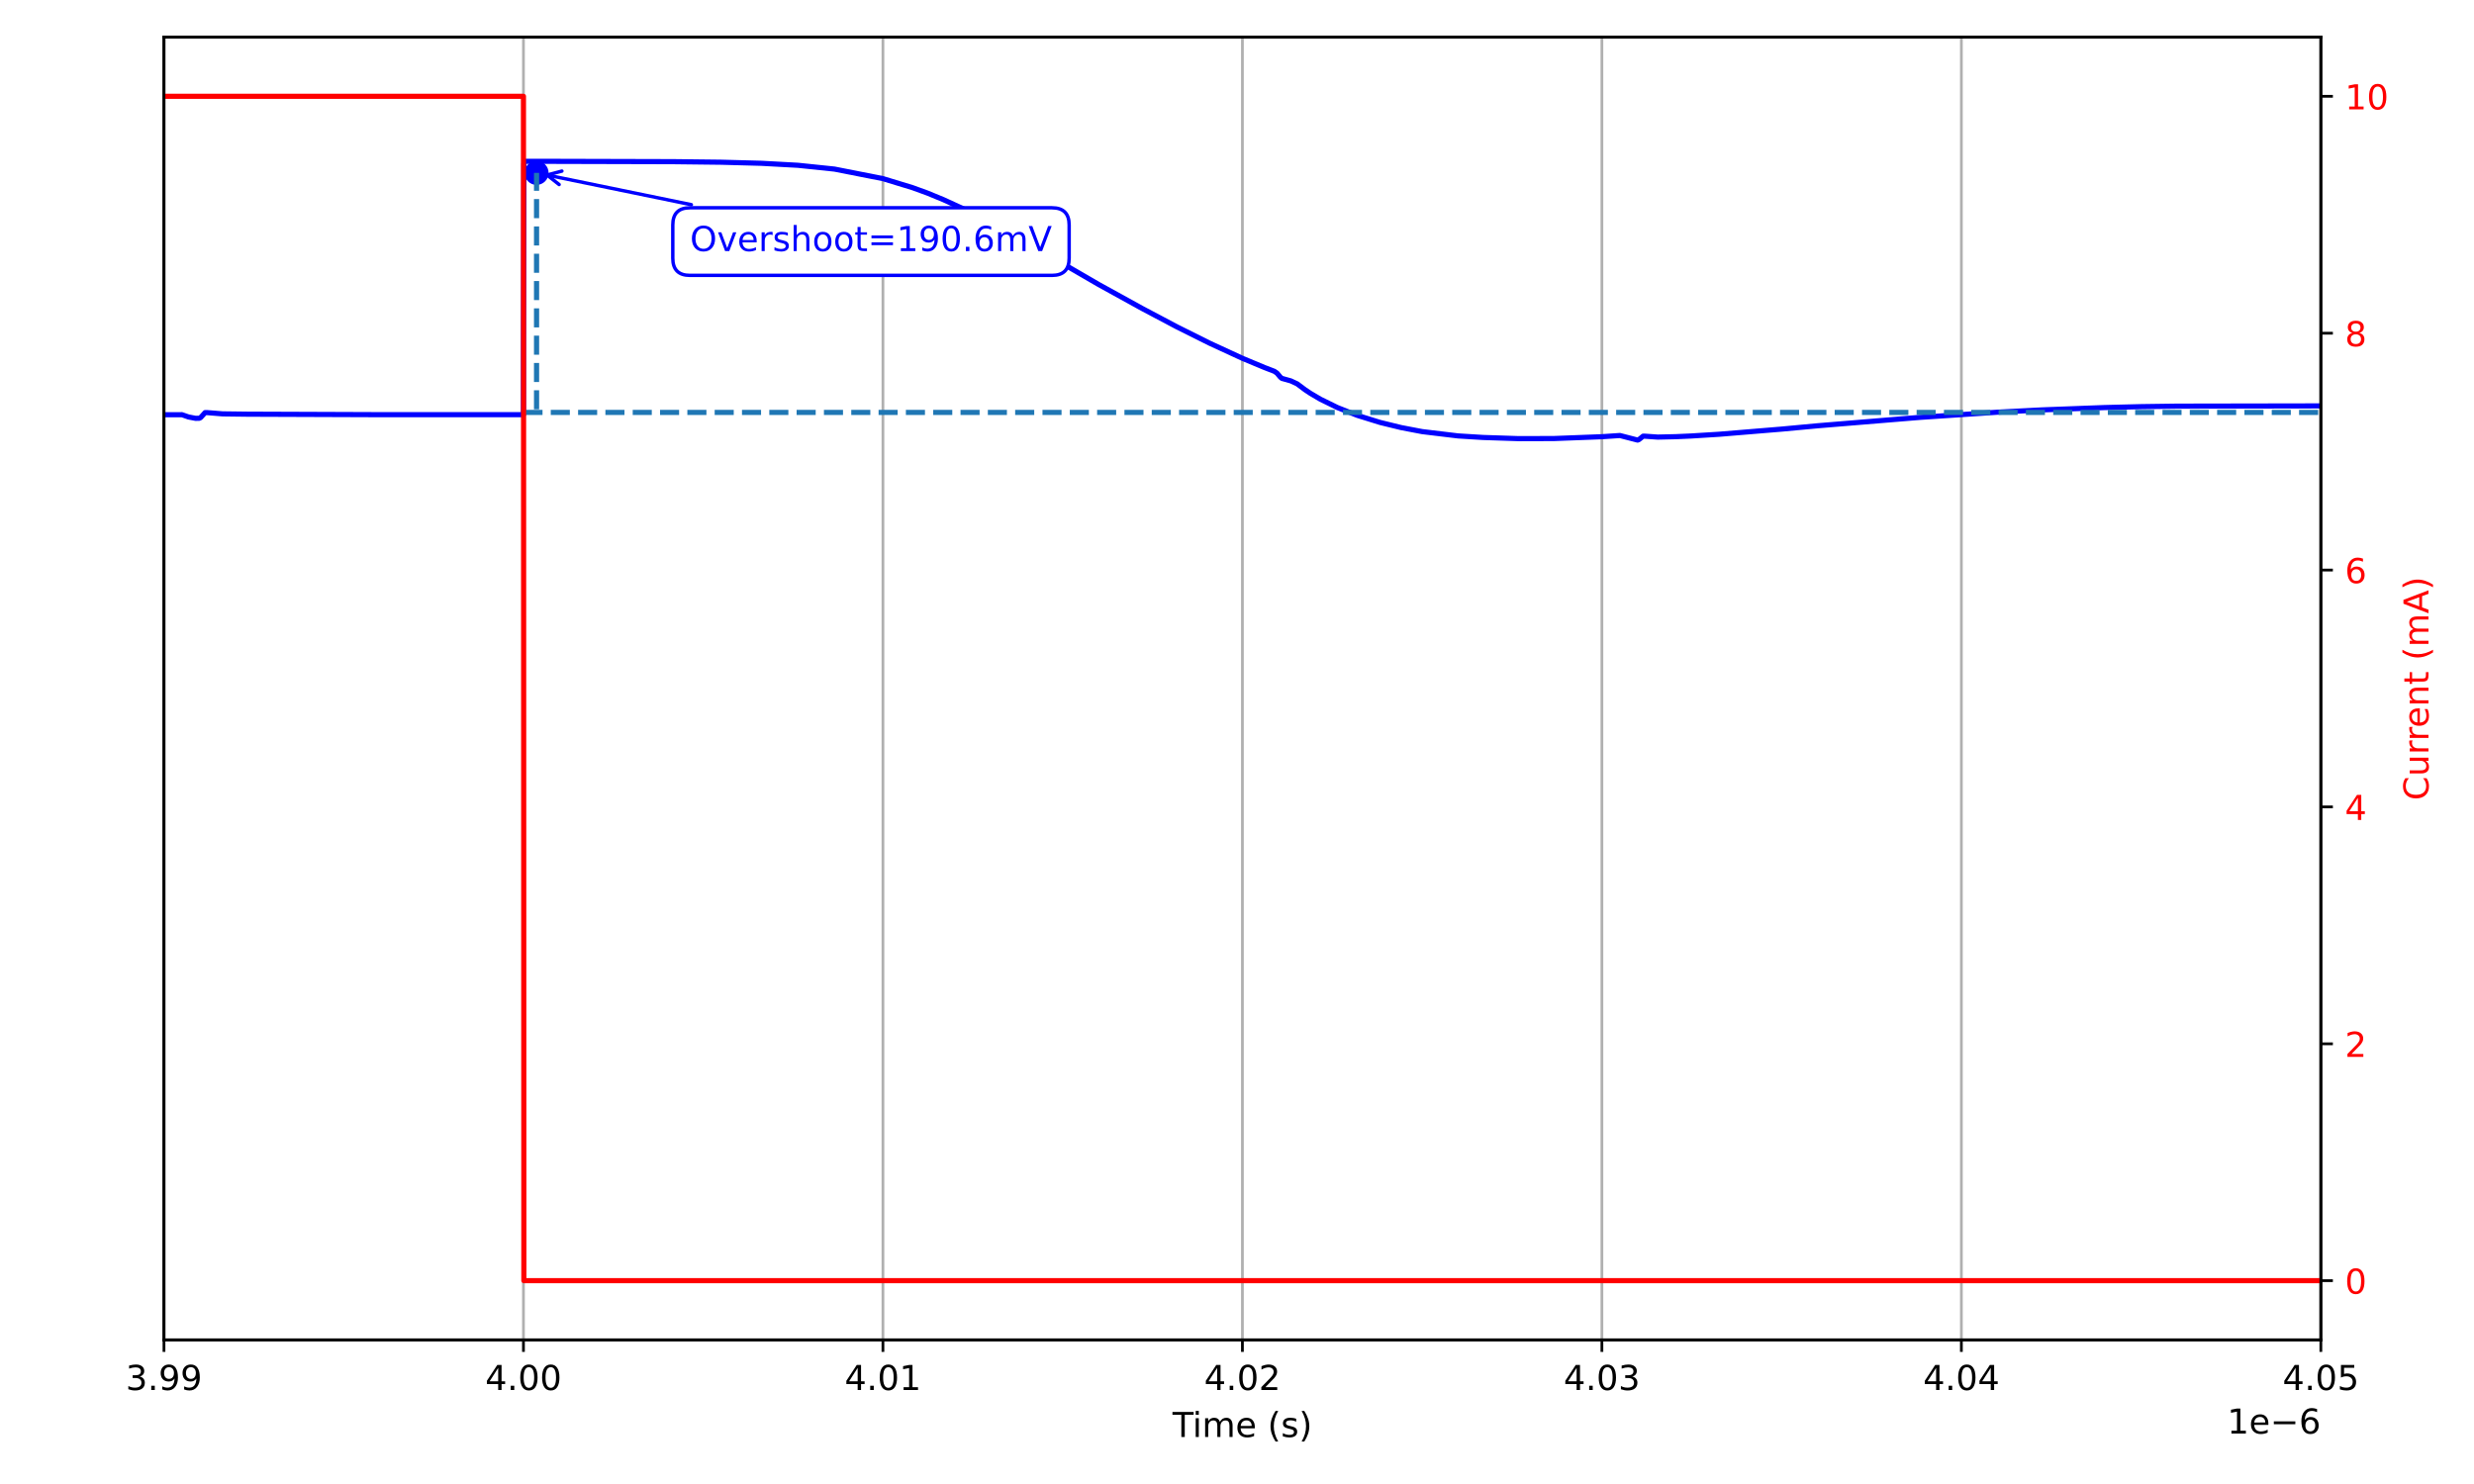
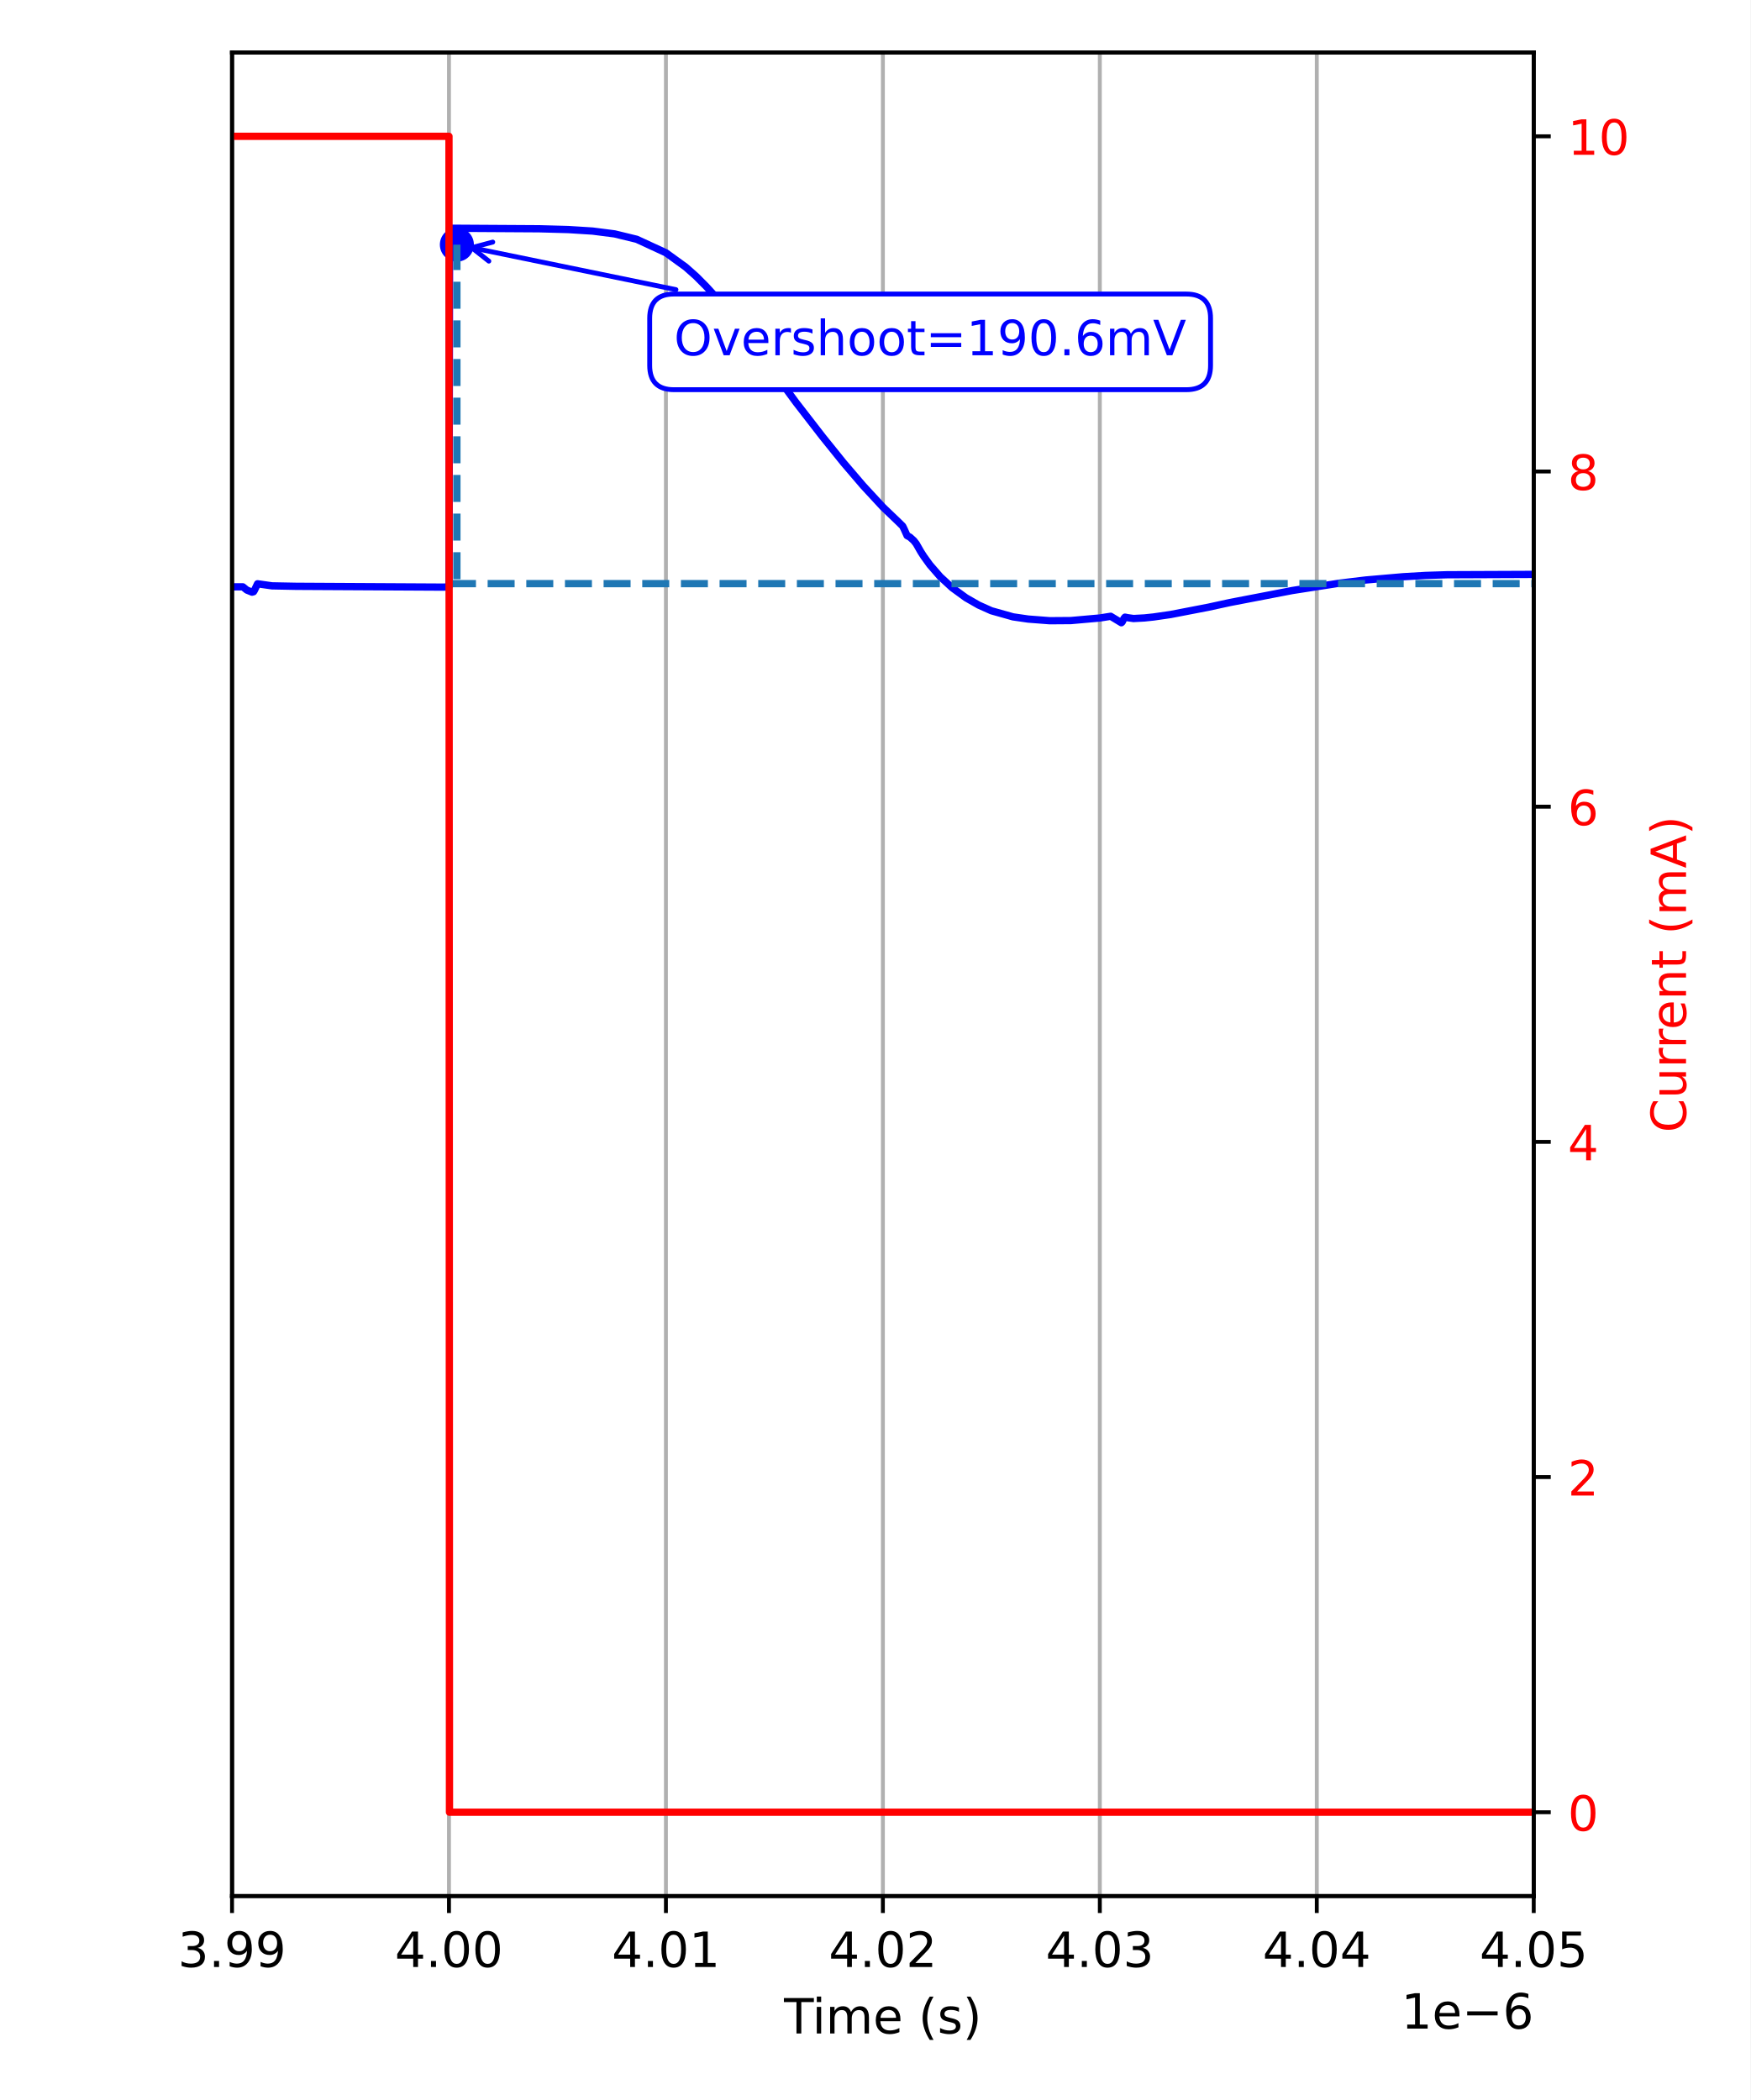
- <svg xmlns="http://www.w3.org/2000/svg" xmlns:xlink="http://www.w3.org/1999/xlink" width="720pt" height="432pt" viewBox="0 0 720 432" version="1.1">
+ <svg xmlns="http://www.w3.org/2000/svg" xmlns:xlink="http://www.w3.org/1999/xlink" width="360pt" height="432pt" viewBox="0 0 360 432" version="1.1">
  <defs>
    <style type="text/css">*{stroke-linejoin: round; stroke-linecap: butt}</style>
  </defs>
  <g id="figure_1">
    <g id="patch_1">
-       <path d="M 0 432  L 720 432  L 720 0  L 0 0  z " style="fill: #ffffff" />
+       <path d="M 0 432  L 360 432  L 360 0  L 0 0  z " style="fill: #ffffff" />
    </g>
    <g id="axes_1">
      <g id="patch_2">
-         <path d="M 47.72 390.04  L 675.43 390.04  L 675.43 10.8  L 47.72 10.8  z " style="fill: #ffffff" />
+         <path d="M 47.72 390.04  L 315.43 390.04  L 315.43 10.8  L 47.72 10.8  z " style="fill: #ffffff" />
      </g>
      <g id="PathCollection_1">
        <defs>
-           <path id="m865013d273" d="M 0 3  C 0.796 3 1.559 2.684 2.121 2.121  C 2.684 1.559 3 0.796 3 0  C 3 -0.796 2.684 -1.559 2.121 -2.121  C 1.559 -2.684 0.796 -3 0 -3  C -0.796 -3 -1.559 -2.684 -2.121 -2.121  C -2.684 -1.559 -3 -0.796 -3 0  C -3 0.796 -2.684 1.559 -2.121 2.121  C -1.559 2.684 -0.796 3 0 3  z " style="stroke: #0000ff" />
+           <path id="mea9a16efc4" d="M 0 3  C 0.796 3 1.559 2.684 2.121 2.121  C 2.684 1.559 3 0.796 3 0  C 3 -0.796 2.684 -1.559 2.121 -2.121  C 1.559 -2.684 0.796 -3 0 -3  C -0.796 -3 -1.559 -2.684 -2.121 -2.121  C -2.684 -1.559 -3 -0.796 -3 0  C -3 0.796 -2.684 1.559 -2.121 2.121  C -1.559 2.684 -0.796 3 0 3  z " style="stroke: #0000ff" />
        </defs>
-         <g clip-path="url(#p68a1ed2d29)" />
+         <g clip-path="url(#pb5c9e7231f)" />
      </g>
      <g id="PathCollection_2">
-         <g clip-path="url(#p68a1ed2d29)">
-           <use xlink:href="#m865013d273" x="156.151" y="50.327" style="fill: #0000ff; stroke: #0000ff" />
+         <g clip-path="url(#pb5c9e7231f)">
+           <use xlink:href="#mea9a16efc4" x="93.964" y="50.327" style="fill: #0000ff; stroke: #0000ff" />
        </g>
      </g>
      <g id="matplotlib.axis_1">
        <g id="xtick_1">
          <g id="line2d_1">
-             <path d="M 47.72 390.04  L 47.72 10.8  " clip-path="url(#p68a1ed2d29)" style="fill: none; stroke: #b0b0b0; stroke-width: 0.8; stroke-linecap: square" />
+             <path d="M 47.72 390.04  L 47.72 10.8  " clip-path="url(#pb5c9e7231f)" style="fill: none; stroke: #b0b0b0; stroke-width: 0.8; stroke-linecap: square" />
          </g>
          <g id="line2d_2">
            <defs>
-               <path id="md6b913bb30" d="M 0 0  L 0 3.5  " style="stroke: #000000; stroke-width: 0.8" />
+               <path id="m08930d9759" d="M 0 0  L 0 3.5  " style="stroke: #000000; stroke-width: 0.8" />
            </defs>
            <g>
-               <use xlink:href="#md6b913bb30" x="47.72" y="390.04" style="stroke: #000000; stroke-width: 0.8" />
+               <use xlink:href="#m08930d9759" x="47.72" y="390.04" style="stroke: #000000; stroke-width: 0.8" />
            </g>
          </g>
          <g id="text_1">
            <g transform="translate(36.58719 404.6384) scale(0.1 -0.1)">
              <defs>
                <path id="DejaVuSans-33" d="M 2597 2516  Q 3050 2419 3304 2112  Q 3559 1806 3559 1356  Q 3559 666 3084 287  Q 2609 -91 1734 -91  Q 1441 -91 1130 -33  Q 819 25 488 141  L 488 750  Q 750 597 1062 519  Q 1375 441 1716 441  Q 2309 441 2620 675  Q 2931 909 2931 1356  Q 2931 1769 2642 2001  Q 2353 2234 1838 2234  L 1294 2234  L 1294 2753  L 1863 2753  Q 2328 2753 2575 2939  Q 2822 3125 2822 3475  Q 2822 3834 2567 4026  Q 2313 4219 1838 4219  Q 1578 4219 1281 4162  Q 984 4106 628 3988  L 628 4550  Q 988 4650 1302 4700  Q 1616 4750 1894 4750  Q 2613 4750 3031 4423  Q 3450 4097 3450 3541  Q 3450 3153 3228 2886  Q 3006 2619 2597 2516  z " transform="scale(0.015625)" />
                <path id="DejaVuSans-2e" d="M 684 794  L 1344 794  L 1344 0  L 684 0  L 684 794  z " transform="scale(0.015625)" />
                <path id="DejaVuSans-39" d="M 703 97  L 703 672  Q 941 559 1184 500  Q 1428 441 1663 441  Q 2288 441 2617 861  Q 2947 1281 2994 2138  Q 2813 1869 2534 1725  Q 2256 1581 1919 1581  Q 1219 1581 811 2004  Q 403 2428 403 3163  Q 403 3881 828 4315  Q 1253 4750 1959 4750  Q 2769 4750 3195 4129  Q 3622 3509 3622 2328  Q 3622 1225 3098 567  Q 2575 -91 1691 -91  Q 1453 -91 1209 -44  Q 966 3 703 97  z M 1959 2075  Q 2384 2075 2632 2365  Q 2881 2656 2881 3163  Q 2881 3666 2632 3958  Q 2384 4250 1959 4250  Q 1534 4250 1286 3958  Q 1038 3666 1038 3163  Q 1038 2656 1286 2365  Q 1534 2075 1959 2075  z " transform="scale(0.015625)" />
              </defs>
              <use xlink:href="#DejaVuSans-33" />
              <use xlink:href="#DejaVuSans-2e" transform="translate(63.62305 0)" />
              <use xlink:href="#DejaVuSans-39" transform="translate(95.41016 0)" />
              <use xlink:href="#DejaVuSans-39" transform="translate(159.0332 0)" />
            </g>
          </g>
        </g>
        <g id="xtick_2">
          <g id="line2d_3">
-             <path d="M 152.338 390.04  L 152.338 10.8  " clip-path="url(#p68a1ed2d29)" style="fill: none; stroke: #b0b0b0; stroke-width: 0.8; stroke-linecap: square" />
+             <path d="M 92.338 390.04  L 92.338 10.8  " clip-path="url(#pb5c9e7231f)" style="fill: none; stroke: #b0b0b0; stroke-width: 0.8; stroke-linecap: square" />
          </g>
          <g id="line2d_4">
            <g>
-               <use xlink:href="#md6b913bb30" x="152.338" y="390.04" style="stroke: #000000; stroke-width: 0.8" />
+               <use xlink:href="#m08930d9759" x="92.338" y="390.04" style="stroke: #000000; stroke-width: 0.8" />
            </g>
          </g>
          <g id="text_2">
-             <g transform="translate(141.2055 404.6384) scale(0.1 -0.1)">
+             <g transform="translate(81.20552 404.6384) scale(0.1 -0.1)">
              <defs>
                <path id="DejaVuSans-34" d="M 2419 4116  L 825 1625  L 2419 1625  L 2419 4116  z M 2253 4666  L 3047 4666  L 3047 1625  L 3713 1625  L 3713 1100  L 3047 1100  L 3047 0  L 2419 0  L 2419 1100  L 313 1100  L 313 1709  L 2253 4666  z " transform="scale(0.015625)" />
                <path id="DejaVuSans-30" d="M 2034 4250  Q 1547 4250 1301 3770  Q 1056 3291 1056 2328  Q 1056 1369 1301 889  Q 1547 409 2034 409  Q 2525 409 2770 889  Q 3016 1369 3016 2328  Q 3016 3291 2770 3770  Q 2525 4250 2034 4250  z M 2034 4750  Q 2819 4750 3233 4129  Q 3647 3509 3647 2328  Q 3647 1150 3233 529  Q 2819 -91 2034 -91  Q 1250 -91 836 529  Q 422 1150 422 2328  Q 422 3509 836 4129  Q 1250 4750 2034 4750  z " transform="scale(0.015625)" />
              </defs>
              <use xlink:href="#DejaVuSans-34" />
              <use xlink:href="#DejaVuSans-2e" transform="translate(63.62305 0)" />
              <use xlink:href="#DejaVuSans-30" transform="translate(95.41016 0)" />
              <use xlink:href="#DejaVuSans-30" transform="translate(159.0332 0)" />
            </g>
          </g>
        </g>
        <g id="xtick_3">
          <g id="line2d_5">
-             <path d="M 256.957 390.04  L 256.957 10.8  " clip-path="url(#p68a1ed2d29)" style="fill: none; stroke: #b0b0b0; stroke-width: 0.8; stroke-linecap: square" />
+             <path d="M 136.957 390.04  L 136.957 10.8  " clip-path="url(#pb5c9e7231f)" style="fill: none; stroke: #b0b0b0; stroke-width: 0.8; stroke-linecap: square" />
          </g>
          <g id="line2d_6">
            <g>
-               <use xlink:href="#md6b913bb30" x="256.957" y="390.04" style="stroke: #000000; stroke-width: 0.8" />
+               <use xlink:href="#m08930d9759" x="136.957" y="390.04" style="stroke: #000000; stroke-width: 0.8" />
            </g>
          </g>
          <g id="text_3">
-             <g transform="translate(245.8239 404.6384) scale(0.1 -0.1)">
+             <g transform="translate(125.8239 404.6384) scale(0.1 -0.1)">
              <defs>
                <path id="DejaVuSans-31" d="M 794 531  L 1825 531  L 1825 4091  L 703 3866  L 703 4441  L 1819 4666  L 2450 4666  L 2450 531  L 3481 531  L 3481 0  L 794 0  L 794 531  z " transform="scale(0.015625)" />
              </defs>
              <use xlink:href="#DejaVuSans-34" />
              <use xlink:href="#DejaVuSans-2e" transform="translate(63.62305 0)" />
              <use xlink:href="#DejaVuSans-30" transform="translate(95.41016 0)" />
              <use xlink:href="#DejaVuSans-31" transform="translate(159.0332 0)" />
            </g>
          </g>
        </g>
        <g id="xtick_4">
          <g id="line2d_7">
-             <path d="M 361.575 390.04  L 361.575 10.8  " clip-path="url(#p68a1ed2d29)" style="fill: none; stroke: #b0b0b0; stroke-width: 0.8; stroke-linecap: square" />
+             <path d="M 181.575 390.04  L 181.575 10.8  " clip-path="url(#pb5c9e7231f)" style="fill: none; stroke: #b0b0b0; stroke-width: 0.8; stroke-linecap: square" />
          </g>
          <g id="line2d_8">
            <g>
-               <use xlink:href="#md6b913bb30" x="361.575" y="390.04" style="stroke: #000000; stroke-width: 0.8" />
+               <use xlink:href="#m08930d9759" x="181.575" y="390.04" style="stroke: #000000; stroke-width: 0.8" />
            </g>
          </g>
          <g id="text_4">
-             <g transform="translate(350.4422 404.6384) scale(0.1 -0.1)">
+             <g transform="translate(170.4422 404.6384) scale(0.1 -0.1)">
              <defs>
                <path id="DejaVuSans-32" d="M 1228 531  L 3431 531  L 3431 0  L 469 0  L 469 531  Q 828 903 1448 1529  Q 2069 2156 2228 2338  Q 2531 2678 2651 2914  Q 2772 3150 2772 3378  Q 2772 3750 2511 3984  Q 2250 4219 1831 4219  Q 1534 4219 1204 4116  Q 875 4013 500 3803  L 500 4441  Q 881 4594 1212 4672  Q 1544 4750 1819 4750  Q 2544 4750 2975 4387  Q 3406 4025 3406 3419  Q 3406 3131 3298 2873  Q 3191 2616 2906 2266  Q 2828 2175 2409 1742  Q 1991 1309 1228 531  z " transform="scale(0.015625)" />
              </defs>
              <use xlink:href="#DejaVuSans-34" />
              <use xlink:href="#DejaVuSans-2e" transform="translate(63.62305 0)" />
              <use xlink:href="#DejaVuSans-30" transform="translate(95.41016 0)" />
              <use xlink:href="#DejaVuSans-32" transform="translate(159.0332 0)" />
            </g>
          </g>
        </g>
        <g id="xtick_5">
          <g id="line2d_9">
-             <path d="M 466.193 390.04  L 466.193 10.8  " clip-path="url(#p68a1ed2d29)" style="fill: none; stroke: #b0b0b0; stroke-width: 0.8; stroke-linecap: square" />
+             <path d="M 226.193 390.04  L 226.193 10.8  " clip-path="url(#pb5c9e7231f)" style="fill: none; stroke: #b0b0b0; stroke-width: 0.8; stroke-linecap: square" />
          </g>
          <g id="line2d_10">
            <g>
-               <use xlink:href="#md6b913bb30" x="466.193" y="390.04" style="stroke: #000000; stroke-width: 0.8" />
+               <use xlink:href="#m08930d9759" x="226.193" y="390.04" style="stroke: #000000; stroke-width: 0.8" />
            </g>
          </g>
          <g id="text_5">
-             <g transform="translate(455.0605 404.6384) scale(0.1 -0.1)">
+             <g transform="translate(215.0605 404.6384) scale(0.1 -0.1)">
              <use xlink:href="#DejaVuSans-34" />
              <use xlink:href="#DejaVuSans-2e" transform="translate(63.62305 0)" />
              <use xlink:href="#DejaVuSans-30" transform="translate(95.41016 0)" />
              <use xlink:href="#DejaVuSans-33" transform="translate(159.0332 0)" />
            </g>
          </g>
        </g>
        <g id="xtick_6">
          <g id="line2d_11">
-             <path d="M 570.812 390.04  L 570.812 10.8  " clip-path="url(#p68a1ed2d29)" style="fill: none; stroke: #b0b0b0; stroke-width: 0.8; stroke-linecap: square" />
+             <path d="M 270.812 390.04  L 270.812 10.8  " clip-path="url(#pb5c9e7231f)" style="fill: none; stroke: #b0b0b0; stroke-width: 0.8; stroke-linecap: square" />
          </g>
          <g id="line2d_12">
            <g>
-               <use xlink:href="#md6b913bb30" x="570.812" y="390.04" style="stroke: #000000; stroke-width: 0.8" />
+               <use xlink:href="#m08930d9759" x="270.812" y="390.04" style="stroke: #000000; stroke-width: 0.8" />
            </g>
          </g>
          <g id="text_6">
-             <g transform="translate(559.6789 404.6384) scale(0.1 -0.1)">
+             <g transform="translate(259.6789 404.6384) scale(0.1 -0.1)">
              <use xlink:href="#DejaVuSans-34" />
              <use xlink:href="#DejaVuSans-2e" transform="translate(63.62305 0)" />
              <use xlink:href="#DejaVuSans-30" transform="translate(95.41016 0)" />
              <use xlink:href="#DejaVuSans-34" transform="translate(159.0332 0)" />
            </g>
          </g>
        </g>
        <g id="xtick_7">
          <g id="line2d_13">
-             <path d="M 675.43 390.04  L 675.43 10.8  " clip-path="url(#p68a1ed2d29)" style="fill: none; stroke: #b0b0b0; stroke-width: 0.8; stroke-linecap: square" />
+             <path d="M 315.43 390.04  L 315.43 10.8  " clip-path="url(#pb5c9e7231f)" style="fill: none; stroke: #b0b0b0; stroke-width: 0.8; stroke-linecap: square" />
          </g>
          <g id="line2d_14">
            <g>
-               <use xlink:href="#md6b913bb30" x="675.43" y="390.04" style="stroke: #000000; stroke-width: 0.8" />
+               <use xlink:href="#m08930d9759" x="315.43" y="390.04" style="stroke: #000000; stroke-width: 0.8" />
            </g>
          </g>
          <g id="text_7">
-             <g transform="translate(664.2972 404.6384) scale(0.1 -0.1)">
+             <g transform="translate(304.2972 404.6384) scale(0.1 -0.1)">
              <defs>
                <path id="DejaVuSans-35" d="M 691 4666  L 3169 4666  L 3169 4134  L 1269 4134  L 1269 2991  Q 1406 3038 1543 3061  Q 1681 3084 1819 3084  Q 2600 3084 3056 2656  Q 3513 2228 3513 1497  Q 3513 744 3044 326  Q 2575 -91 1722 -91  Q 1428 -91 1123 -41  Q 819 9 494 109  L 494 744  Q 775 591 1075 516  Q 1375 441 1709 441  Q 2250 441 2565 725  Q 2881 1009 2881 1497  Q 2881 1984 2565 2268  Q 2250 2553 1709 2553  Q 1456 2553 1204 2497  Q 953 2441 691 2322  L 691 4666  z " transform="scale(0.015625)" />
              </defs>
              <use xlink:href="#DejaVuSans-34" />
              <use xlink:href="#DejaVuSans-2e" transform="translate(63.62305 0)" />
              <use xlink:href="#DejaVuSans-30" transform="translate(95.41016 0)" />
              <use xlink:href="#DejaVuSans-35" transform="translate(159.0332 0)" />
            </g>
          </g>
        </g>
        <g id="text_8">
-           <g transform="translate(341.2461 418.3166) scale(0.1 -0.1)">
+           <g transform="translate(161.2461 418.3166) scale(0.1 -0.1)">
            <defs>
              <path id="DejaVuSans-54" d="M -19 4666  L 3928 4666  L 3928 4134  L 2272 4134  L 2272 0  L 1638 0  L 1638 4134  L -19 4134  L -19 4666  z " transform="scale(0.015625)" />
              <path id="DejaVuSans-69" d="M 603 3500  L 1178 3500  L 1178 0  L 603 0  L 603 3500  z M 603 4863  L 1178 4863  L 1178 4134  L 603 4134  L 603 4863  z " transform="scale(0.015625)" />
              <path id="DejaVuSans-6d" d="M 3328 2828  Q 3544 3216 3844 3400  Q 4144 3584 4550 3584  Q 5097 3584 5394 3201  Q 5691 2819 5691 2113  L 5691 0  L 5113 0  L 5113 2094  Q 5113 2597 4934 2840  Q 4756 3084 4391 3084  Q 3944 3084 3684 2787  Q 3425 2491 3425 1978  L 3425 0  L 2847 0  L 2847 2094  Q 2847 2600 2669 2842  Q 2491 3084 2119 3084  Q 1678 3084 1418 2786  Q 1159 2488 1159 1978  L 1159 0  L 581 0  L 581 3500  L 1159 3500  L 1159 2956  Q 1356 3278 1631 3431  Q 1906 3584 2284 3584  Q 2666 3584 2933 3390  Q 3200 3197 3328 2828  z " transform="scale(0.015625)" />
              <path id="DejaVuSans-65" d="M 3597 1894  L 3597 1613  L 953 1613  Q 991 1019 1311 708  Q 1631 397 2203 397  Q 2534 397 2845 478  Q 3156 559 3463 722  L 3463 178  Q 3153 47 2828 -22  Q 2503 -91 2169 -91  Q 1331 -91 842 396  Q 353 884 353 1716  Q 353 2575 817 3079  Q 1281 3584 2069 3584  Q 2775 3584 3186 3129  Q 3597 2675 3597 1894  z M 3022 2063  Q 3016 2534 2758 2815  Q 2500 3097 2075 3097  Q 1594 3097 1305 2825  Q 1016 2553 972 2059  L 3022 2063  z " transform="scale(0.015625)" />
              <path id="DejaVuSans-20" transform="scale(0.015625)" />
              <path id="DejaVuSans-28" d="M 1984 4856  Q 1566 4138 1362 3434  Q 1159 2731 1159 2009  Q 1159 1288 1364 580  Q 1569 -128 1984 -844  L 1484 -844  Q 1016 -109 783 600  Q 550 1309 550 2009  Q 550 2706 781 3412  Q 1013 4119 1484 4856  L 1984 4856  z " transform="scale(0.015625)" />
              <path id="DejaVuSans-73" d="M 2834 3397  L 2834 2853  Q 2591 2978 2328 3040  Q 2066 3103 1784 3103  Q 1356 3103 1142 2972  Q 928 2841 928 2578  Q 928 2378 1081 2264  Q 1234 2150 1697 2047  L 1894 2003  Q 2506 1872 2764 1633  Q 3022 1394 3022 966  Q 3022 478 2636 193  Q 2250 -91 1575 -91  Q 1294 -91 989 -36  Q 684 19 347 128  L 347 722  Q 666 556 975 473  Q 1284 391 1588 391  Q 1994 391 2212 530  Q 2431 669 2431 922  Q 2431 1156 2273 1281  Q 2116 1406 1581 1522  L 1381 1569  Q 847 1681 609 1914  Q 372 2147 372 2553  Q 372 3047 722 3315  Q 1072 3584 1716 3584  Q 2034 3584 2315 3537  Q 2597 3491 2834 3397  z " transform="scale(0.015625)" />
              <path id="DejaVuSans-29" d="M 513 4856  L 1013 4856  Q 1481 4119 1714 3412  Q 1947 2706 1947 2009  Q 1947 1309 1714 600  Q 1481 -109 1013 -844  L 513 -844  Q 928 -128 1133 580  Q 1338 1288 1338 2009  Q 1338 2731 1133 3434  Q 928 4138 513 4856  z " transform="scale(0.015625)" />
            </defs>
            <use xlink:href="#DejaVuSans-54" />
            <use xlink:href="#DejaVuSans-69" transform="translate(57.95898 0)" />
            <use xlink:href="#DejaVuSans-6d" transform="translate(85.74219 0)" />
            <use xlink:href="#DejaVuSans-65" transform="translate(183.1543 0)" />
            <use xlink:href="#DejaVuSans-20" transform="translate(244.6777 0)" />
            <use xlink:href="#DejaVuSans-28" transform="translate(276.4648 0)" />
            <use xlink:href="#DejaVuSans-73" transform="translate(315.4785 0)" />
            <use xlink:href="#DejaVuSans-29" transform="translate(367.5781 0)" />
          </g>
        </g>
        <g id="text_9">
-           <g transform="translate(648.1722 417.3166) scale(0.1 -0.1)">
+           <g transform="translate(288.1722 417.3166) scale(0.1 -0.1)">
            <defs>
              <path id="DejaVuSans-2212" d="M 678 2272  L 4684 2272  L 4684 1741  L 678 1741  L 678 2272  z " transform="scale(0.015625)" />
              <path id="DejaVuSans-36" d="M 2113 2584  Q 1688 2584 1439 2293  Q 1191 2003 1191 1497  Q 1191 994 1439 701  Q 1688 409 2113 409  Q 2538 409 2786 701  Q 3034 994 3034 1497  Q 3034 2003 2786 2293  Q 2538 2584 2113 2584  z M 3366 4563  L 3366 3988  Q 3128 4100 2886 4159  Q 2644 4219 2406 4219  Q 1781 4219 1451 3797  Q 1122 3375 1075 2522  Q 1259 2794 1537 2939  Q 1816 3084 2150 3084  Q 2853 3084 3261 2657  Q 3669 2231 3669 1497  Q 3669 778 3244 343  Q 2819 -91 2113 -91  Q 1303 -91 875 529  Q 447 1150 447 2328  Q 447 3434 972 4092  Q 1497 4750 2381 4750  Q 2619 4750 2861 4703  Q 3103 4656 3366 4563  z " transform="scale(0.015625)" />
            </defs>
            <use xlink:href="#DejaVuSans-31" />
            <use xlink:href="#DejaVuSans-65" transform="translate(63.62305 0)" />
            <use xlink:href="#DejaVuSans-2212" transform="translate(125.1465 0)" />
            <use xlink:href="#DejaVuSans-36" transform="translate(208.9355 0)" />
          </g>
        </g>
      </g>
      <g id="line2d_15">
-         <path d="M 26.796 120.729  L 52.954 120.722  L 54.871 121.386  L 56.94 121.781  L 58.017 121.757  L 58.374 121.563  L 58.981 120.901  L 59.697 120.109  L 60.252 120.111  L 64.792 120.478  L 72.097 120.571  L 110.491 120.711  L 152.339 120.712  L 152.356 95.491  L 152.479 47.704  L 152.63 46.931  L 153.137 46.966  L 156.292 46.956  L 195.96 47.061  L 209.878 47.222  L 221.583 47.535  L 232.199 48.114  L 242.847 49.221  L 256.957 52.001  L 265.543 54.618  L 269.876 56.194  L 274.582 58.132  L 280.211 60.72  L 287.716 64.536  L 298.491 70.49  L 319.728 82.81  L 332.42 89.806  L 342.579 95.186  L 352.077 99.924  L 361.575 104.306  L 368.053 107.005  L 370.871 108.088  L 371.653 108.631  L 372.612 109.776  L 373.057 110.148  L 375.655 110.875  L 377.524 111.751  L 379.86 113.499  L 381.322 114.472  L 384.246 116.198  L 389.216 118.637  L 394.974 120.901  L 401.628 122.971  L 407.756 124.469  L 413.884 125.641  L 424.346 126.898  L 431.616 127.349  L 442.049 127.691  L 452.251 127.659  L 466.193 127.13  L 471.427 126.778  L 476.578 128.109  L 476.962 127.965  L 477.592 127.466  L 478.186 126.975  L 478.725 126.979  L 482.445 127.239  L 487.698 127.119  L 492.103 126.922  L 500.325 126.414  L 518.503 124.916  L 528.964 123.946  L 558.985 121.48  L 581.854 119.96  L 594.406 119.315  L 612.461 118.643  L 623.121 118.377  L 633.583 118.234  L 675.43 118.16  L 680.664 118.181  L 680.664 118.181  " clip-path="url(#p68a1ed2d29)" style="fill: none; stroke: #0000ff; stroke-width: 1.5; stroke-linecap: square" />
+         <path d="M 38.796 120.729  L 49.952 120.722  L 50.77 121.386  L 51.833 121.815  L 52.147 121.728  L 52.314 121.462  L 52.966 120.092  L 55.944 120.516  L 60.867 120.612  L 91.227 120.78  L 92.339 120.712  L 92.463 46.931  L 92.532 46.96  L 93.691 46.956  L 110.942 47.061  L 116.878 47.222  L 121.87 47.535  L 126.398 48.114  L 130.939 49.221  L 136.957 52.001  L 141.019 54.941  L 143.173 56.851  L 145.274 58.964  L 146.874 60.72  L 150.075 64.536  L 154.67 70.49  L 163.728 82.81  L 169.141 89.806  L 173.473 95.186  L 177.524 99.924  L 181.575 104.306  L 184.76 107.356  L 185.655 108.237  L 185.993 108.938  L 186.551 110.185  L 187.148 110.505  L 187.93 111.214  L 188.44 111.867  L 189.373 113.499  L 189.997 114.472  L 191.244 116.198  L 193.364 118.637  L 195.819 120.901  L 198.657 122.971  L 201.271 124.469  L 203.884 125.641  L 208.346 126.898  L 211.447 127.349  L 215.896 127.691  L 220.247 127.659  L 226.193 127.13  L 228.425 126.778  L 230.622 128.109  L 230.786 127.965  L 231.163 127.204  L 231.375 126.956  L 231.919 127.068  L 233.125 127.239  L 235.365 127.119  L 237.244 126.922  L 240.75 126.414  L 248.502 124.916  L 252.964 123.946  L 265.768 121.48  L 275.521 119.96  L 280.874 119.315  L 288.575 118.643  L 293.121 118.377  L 297.583 118.234  L 315.43 118.16  L 317.662 118.181  L 317.662 118.181  " clip-path="url(#pb5c9e7231f)" style="fill: none; stroke: #0000ff; stroke-width: 1.5; stroke-linecap: square" />
      </g>
      <g id="LineCollection_1">
-         <path clip-path="url(#p68a1ed2d29)" style="fill: none; stroke-dasharray: 5.55,2.4; stroke-dashoffset: 0; stroke: #1f77b4; stroke-width: 1.5" />
+         <path clip-path="url(#pb5c9e7231f)" style="fill: none; stroke-dasharray: 5.55,2.4; stroke-dashoffset: 0; stroke: #1f77b4; stroke-width: 1.5" />
      </g>
      <g id="LineCollection_2">
-         <path clip-path="url(#p68a1ed2d29)" style="fill: none; stroke-dasharray: 5.55,2.4; stroke-dashoffset: 0; stroke: #1f77b4; stroke-width: 1.5" />
+         <path clip-path="url(#pb5c9e7231f)" style="fill: none; stroke-dasharray: 5.55,2.4; stroke-dashoffset: 0; stroke: #1f77b4; stroke-width: 1.5" />
      </g>
      <g id="LineCollection_3">
-         <path clip-path="url(#p68a1ed2d29)" style="fill: none; stroke-dasharray: 5.55,2.4; stroke-dashoffset: 0; stroke: #1f77b4; stroke-width: 1.5" />
+         <path clip-path="url(#pb5c9e7231f)" style="fill: none; stroke-dasharray: 5.55,2.4; stroke-dashoffset: 0; stroke: #1f77b4; stroke-width: 1.5" />
      </g>
      <g id="LineCollection_4">
-         <path d="M 152.338 120.063  L 721 120.063  " clip-path="url(#p68a1ed2d29)" style="fill: none; stroke-dasharray: 5.55,2.4; stroke-dashoffset: 0; stroke: #1f77b4; stroke-width: 1.5" />
+         <path d="M 92.338 120.063  L 361 120.063  " clip-path="url(#pb5c9e7231f)" style="fill: none; stroke-dasharray: 5.55,2.4; stroke-dashoffset: 0; stroke: #1f77b4; stroke-width: 1.5" />
      </g>
      <g id="LineCollection_5">
-         <path d="M 156.151 119.154  L 156.151 50.327  " clip-path="url(#p68a1ed2d29)" style="fill: none; stroke-dasharray: 5.55,2.4; stroke-dashoffset: 0; stroke: #1f77b4; stroke-width: 1.5" />
+         <path d="M 93.964 119.154  L 93.964 50.327  " clip-path="url(#pb5c9e7231f)" style="fill: none; stroke-dasharray: 5.55,2.4; stroke-dashoffset: 0; stroke: #1f77b4; stroke-width: 1.5" />
      </g>
      <g id="patch_3">
        <path d="M 47.72 390.04  L 47.72 10.8  " style="fill: none; stroke: #000000; stroke-width: 0.8; stroke-linejoin: miter; stroke-linecap: square" />
      </g>
      <g id="patch_4">
-         <path d="M 675.43 390.04  L 675.43 10.8  " style="fill: none; stroke: #000000; stroke-width: 0.8; stroke-linejoin: miter; stroke-linecap: square" />
+         <path d="M 315.43 390.04  L 315.43 10.8  " style="fill: none; stroke: #000000; stroke-width: 0.8; stroke-linejoin: miter; stroke-linecap: square" />
      </g>
      <g id="patch_5">
-         <path d="M 47.72 390.04  L 675.43 390.04  " style="fill: none; stroke: #000000; stroke-width: 0.8; stroke-linejoin: miter; stroke-linecap: square" />
+         <path d="M 47.72 390.04  L 315.43 390.04  " style="fill: none; stroke: #000000; stroke-width: 0.8; stroke-linejoin: miter; stroke-linecap: square" />
      </g>
      <g id="patch_6">
-         <path d="M 47.72 10.8  L 675.43 10.8  " style="fill: none; stroke: #000000; stroke-width: 0.8; stroke-linejoin: miter; stroke-linecap: square" />
+         <path d="M 47.72 10.8  L 315.43 10.8  " style="fill: none; stroke: #000000; stroke-width: 0.8; stroke-linejoin: miter; stroke-linecap: square" />
      </g>
      <g id="patch_7">
-         <path d="M 201.205 59.586  Q 179.658 55.158 159.207 50.955  " style="fill: none; stroke: #0000ff; stroke-linecap: round" />
-         <path d="M 162.722 53.719  L 159.207 50.955  L 163.527 49.801  " style="fill: none; stroke: #0000ff; stroke-linecap: round" />
+         <path d="M 139.019 59.586  Q 117.472 55.158 97.02 50.955  " style="fill: none; stroke: #0000ff; stroke-linecap: round" />
+         <path d="M 100.536 53.719  L 97.02 50.955  L 101.341 49.801  " style="fill: none; stroke: #0000ff; stroke-linecap: round" />
      </g>
      <g id="text_10">
        <g id="patch_8">
-           <path d="M 200.802 80.166  L 306.151 80.166  Q 311.151 80.166 311.151 75.166  L 311.151 65.488  Q 311.151 60.488 306.151 60.488  L 200.802 60.488  Q 195.802 60.488 195.802 65.488  L 195.802 75.166  Q 195.802 80.166 200.802 80.166  z " style="fill: #ffffff; stroke: #0000ff; stroke-linejoin: miter" />
-         </g>
-         <g style="fill: #0000ff" transform="translate(200.8024 73.08643) scale(0.1 -0.1)">
+           <path d="M 138.616 80.166  L 243.964 80.166  Q 248.964 80.166 248.964 75.166  L 248.964 65.488  Q 248.964 60.488 243.964 60.488  L 138.616 60.488  Q 133.616 60.488 133.616 65.488  L 133.616 75.166  Q 133.616 80.166 138.616 80.166  z " style="fill: #ffffff; stroke: #0000ff; stroke-linejoin: miter" />
+         </g>
+         <g style="fill: #0000ff" transform="translate(138.6159 73.08643) scale(0.1 -0.1)">
          <defs>
            <path id="DejaVuSans-4f" d="M 2522 4238  Q 1834 4238 1429 3725  Q 1025 3213 1025 2328  Q 1025 1447 1429 934  Q 1834 422 2522 422  Q 3209 422 3611 934  Q 4013 1447 4013 2328  Q 4013 3213 3611 3725  Q 3209 4238 2522 4238  z M 2522 4750  Q 3503 4750 4090 4092  Q 4678 3434 4678 2328  Q 4678 1225 4090 567  Q 3503 -91 2522 -91  Q 1538 -91 948 565  Q 359 1222 359 2328  Q 359 3434 948 4092  Q 1538 4750 2522 4750  z " transform="scale(0.015625)" />
            <path id="DejaVuSans-76" d="M 191 3500  L 800 3500  L 1894 563  L 2988 3500  L 3597 3500  L 2284 0  L 1503 0  L 191 3500  z " transform="scale(0.015625)" />
            <path id="DejaVuSans-72" d="M 2631 2963  Q 2534 3019 2420 3045  Q 2306 3072 2169 3072  Q 1681 3072 1420 2755  Q 1159 2438 1159 1844  L 1159 0  L 581 0  L 581 3500  L 1159 3500  L 1159 2956  Q 1341 3275 1631 3429  Q 1922 3584 2338 3584  Q 2397 3584 2469 3576  Q 2541 3569 2628 3553  L 2631 2963  z " transform="scale(0.015625)" />
            <path id="DejaVuSans-68" d="M 3513 2113  L 3513 0  L 2938 0  L 2938 2094  Q 2938 2591 2744 2837  Q 2550 3084 2163 3084  Q 1697 3084 1428 2787  Q 1159 2491 1159 1978  L 1159 0  L 581 0  L 581 4863  L 1159 4863  L 1159 2956  Q 1366 3272 1645 3428  Q 1925 3584 2291 3584  Q 2894 3584 3203 3211  Q 3513 2838 3513 2113  z " transform="scale(0.015625)" />
            <path id="DejaVuSans-6f" d="M 1959 3097  Q 1497 3097 1228 2736  Q 959 2375 959 1747  Q 959 1119 1226 758  Q 1494 397 1959 397  Q 2419 397 2687 759  Q 2956 1122 2956 1747  Q 2956 2369 2687 2733  Q 2419 3097 1959 3097  z M 1959 3584  Q 2709 3584 3137 3096  Q 3566 2609 3566 1747  Q 3566 888 3137 398  Q 2709 -91 1959 -91  Q 1206 -91 779 398  Q 353 888 353 1747  Q 353 2609 779 3096  Q 1206 3584 1959 3584  z " transform="scale(0.015625)" />
            <path id="DejaVuSans-74" d="M 1172 4494  L 1172 3500  L 2356 3500  L 2356 3053  L 1172 3053  L 1172 1153  Q 1172 725 1289 603  Q 1406 481 1766 481  L 2356 481  L 2356 0  L 1766 0  Q 1100 0 847 248  Q 594 497 594 1153  L 594 3053  L 172 3053  L 172 3500  L 594 3500  L 594 4494  L 1172 4494  z " transform="scale(0.015625)" />
            <path id="DejaVuSans-3d" d="M 678 2906  L 4684 2906  L 4684 2381  L 678 2381  L 678 2906  z M 678 1631  L 4684 1631  L 4684 1100  L 678 1100  L 678 1631  z " transform="scale(0.015625)" />
            <path id="DejaVuSans-56" d="M 1831 0  L 50 4666  L 709 4666  L 2188 738  L 3669 4666  L 4325 4666  L 2547 0  L 1831 0  z " transform="scale(0.015625)" />
          </defs>
          <use xlink:href="#DejaVuSans-4f" />
          <use xlink:href="#DejaVuSans-76" transform="translate(78.71094 0)" />
          <use xlink:href="#DejaVuSans-65" transform="translate(137.8906 0)" />
          <use xlink:href="#DejaVuSans-72" transform="translate(199.4141 0)" />
          <use xlink:href="#DejaVuSans-73" transform="translate(240.5273 0)" />
          <use xlink:href="#DejaVuSans-68" transform="translate(292.627 0)" />
          <use xlink:href="#DejaVuSans-6f" transform="translate(356.0059 0)" />
          <use xlink:href="#DejaVuSans-6f" transform="translate(417.1875 0)" />
          <use xlink:href="#DejaVuSans-74" transform="translate(478.3691 0)" />
          <use xlink:href="#DejaVuSans-3d" transform="translate(517.5781 0)" />
          <use xlink:href="#DejaVuSans-31" transform="translate(601.3672 0)" />
          <use xlink:href="#DejaVuSans-39" transform="translate(664.9902 0)" />
          <use xlink:href="#DejaVuSans-30" transform="translate(728.6133 0)" />
          <use xlink:href="#DejaVuSans-2e" transform="translate(792.2363 0)" />
          <use xlink:href="#DejaVuSans-36" transform="translate(824.0234 0)" />
          <use xlink:href="#DejaVuSans-6d" transform="translate(887.6465 0)" />
          <use xlink:href="#DejaVuSans-56" transform="translate(985.0586 0)" />
        </g>
      </g>
    </g>
    <g id="axes_2">
      <g id="matplotlib.axis_2">
        <g id="ytick_1">
          <g id="line2d_16">
            <defs>
-               <path id="m6d66f5564a" d="M 0 0  L 3.5 0  " style="stroke: #000000; stroke-width: 0.8" />
+               <path id="m7d6d4644b2" d="M 0 0  L 3.5 0  " style="stroke: #000000; stroke-width: 0.8" />
            </defs>
            <g>
-               <use xlink:href="#m6d66f5564a" x="675.43" y="372.805" style="stroke: #000000; stroke-width: 0.8" />
+               <use xlink:href="#m7d6d4644b2" x="315.43" y="372.805" style="stroke: #000000; stroke-width: 0.8" />
            </g>
          </g>
          <g id="text_11">
-             <g style="fill: #ff0000" transform="translate(682.43 376.6045) scale(0.1 -0.1)">
+             <g style="fill: #ff0000" transform="translate(322.43 376.6045) scale(0.1 -0.1)">
              <use xlink:href="#DejaVuSans-30" />
            </g>
          </g>
        </g>
        <g id="ytick_2">
          <g id="line2d_17">
            <g>
-               <use xlink:href="#m6d66f5564a" x="675.43" y="303.852" style="stroke: #000000; stroke-width: 0.8" />
+               <use xlink:href="#m7d6d4644b2" x="315.43" y="303.852" style="stroke: #000000; stroke-width: 0.8" />
            </g>
          </g>
          <g id="text_12">
-             <g style="fill: #ff0000" transform="translate(682.43 307.6511) scale(0.1 -0.1)">
+             <g style="fill: #ff0000" transform="translate(322.43 307.6511) scale(0.1 -0.1)">
              <use xlink:href="#DejaVuSans-32" />
            </g>
          </g>
        </g>
        <g id="ytick_3">
          <g id="line2d_18">
            <g>
-               <use xlink:href="#m6d66f5564a" x="675.43" y="234.898" style="stroke: #000000; stroke-width: 0.8" />
+               <use xlink:href="#m7d6d4644b2" x="315.43" y="234.898" style="stroke: #000000; stroke-width: 0.8" />
            </g>
          </g>
          <g id="text_13">
-             <g style="fill: #ff0000" transform="translate(682.43 238.6977) scale(0.1 -0.1)">
+             <g style="fill: #ff0000" transform="translate(322.43 238.6977) scale(0.1 -0.1)">
              <use xlink:href="#DejaVuSans-34" />
            </g>
          </g>
        </g>
        <g id="ytick_4">
          <g id="line2d_19">
            <g>
-               <use xlink:href="#m6d66f5564a" x="675.43" y="165.945" style="stroke: #000000; stroke-width: 0.8" />
+               <use xlink:href="#m7d6d4644b2" x="315.43" y="165.945" style="stroke: #000000; stroke-width: 0.8" />
            </g>
          </g>
          <g id="text_14">
-             <g style="fill: #ff0000" transform="translate(682.43 169.7442) scale(0.1 -0.1)">
+             <g style="fill: #ff0000" transform="translate(322.43 169.7442) scale(0.1 -0.1)">
              <use xlink:href="#DejaVuSans-36" />
            </g>
          </g>
        </g>
        <g id="ytick_5">
          <g id="line2d_20">
            <g>
-               <use xlink:href="#m6d66f5564a" x="675.43" y="96.992" style="stroke: #000000; stroke-width: 0.8" />
+               <use xlink:href="#m7d6d4644b2" x="315.43" y="96.992" style="stroke: #000000; stroke-width: 0.8" />
            </g>
          </g>
          <g id="text_15">
-             <g style="fill: #ff0000" transform="translate(682.43 100.7908) scale(0.1 -0.1)">
+             <g style="fill: #ff0000" transform="translate(322.43 100.7908) scale(0.1 -0.1)">
              <defs>
                <path id="DejaVuSans-38" d="M 2034 2216  Q 1584 2216 1326 1975  Q 1069 1734 1069 1313  Q 1069 891 1326 650  Q 1584 409 2034 409  Q 2484 409 2743 651  Q 3003 894 3003 1313  Q 3003 1734 2745 1975  Q 2488 2216 2034 2216  z M 1403 2484  Q 997 2584 770 2862  Q 544 3141 544 3541  Q 544 4100 942 4425  Q 1341 4750 2034 4750  Q 2731 4750 3128 4425  Q 3525 4100 3525 3541  Q 3525 3141 3298 2862  Q 3072 2584 2669 2484  Q 3125 2378 3379 2068  Q 3634 1759 3634 1313  Q 3634 634 3220 271  Q 2806 -91 2034 -91  Q 1263 -91 848 271  Q 434 634 434 1313  Q 434 1759 690 2068  Q 947 2378 1403 2484  z M 1172 3481  Q 1172 3119 1398 2916  Q 1625 2713 2034 2713  Q 2441 2713 2670 2916  Q 2900 3119 2900 3481  Q 2900 3844 2670 4047  Q 2441 4250 2034 4250  Q 1625 4250 1398 4047  Q 1172 3844 1172 3481  z " transform="scale(0.015625)" />
              </defs>
              <use xlink:href="#DejaVuSans-38" />
            </g>
          </g>
        </g>
        <g id="ytick_6">
          <g id="line2d_21">
            <g>
-               <use xlink:href="#m6d66f5564a" x="675.43" y="28.038" style="stroke: #000000; stroke-width: 0.8" />
+               <use xlink:href="#m7d6d4644b2" x="315.43" y="28.038" style="stroke: #000000; stroke-width: 0.8" />
            </g>
          </g>
          <g id="text_16">
-             <g style="fill: #ff0000" transform="translate(682.43 31.8374) scale(0.1 -0.1)">
+             <g style="fill: #ff0000" transform="translate(322.43 31.8374) scale(0.1 -0.1)">
              <use xlink:href="#DejaVuSans-31" />
              <use xlink:href="#DejaVuSans-30" transform="translate(63.62305 0)" />
            </g>
          </g>
        </g>
        <g id="text_17">
-           <g style="fill: #ff0000" transform="translate(706.7534 232.9778) rotate(-90) scale(0.1 -0.1)">
+           <g style="fill: #ff0000" transform="translate(346.7534 232.9778) rotate(-90) scale(0.1 -0.1)">
            <defs>
              <path id="DejaVuSans-43" d="M 4122 4306  L 4122 3641  Q 3803 3938 3442 4084  Q 3081 4231 2675 4231  Q 1875 4231 1450 3742  Q 1025 3253 1025 2328  Q 1025 1406 1450 917  Q 1875 428 2675 428  Q 3081 428 3442 575  Q 3803 722 4122 1019  L 4122 359  Q 3791 134 3420 21  Q 3050 -91 2638 -91  Q 1578 -91 968 557  Q 359 1206 359 2328  Q 359 3453 968 4101  Q 1578 4750 2638 4750  Q 3056 4750 3426 4639  Q 3797 4528 4122 4306  z " transform="scale(0.015625)" />
              <path id="DejaVuSans-75" d="M 544 1381  L 544 3500  L 1119 3500  L 1119 1403  Q 1119 906 1312 657  Q 1506 409 1894 409  Q 2359 409 2629 706  Q 2900 1003 2900 1516  L 2900 3500  L 3475 3500  L 3475 0  L 2900 0  L 2900 538  Q 2691 219 2414 64  Q 2138 -91 1772 -91  Q 1169 -91 856 284  Q 544 659 544 1381  z M 1991 3584  L 1991 3584  z " transform="scale(0.015625)" />
              <path id="DejaVuSans-6e" d="M 3513 2113  L 3513 0  L 2938 0  L 2938 2094  Q 2938 2591 2744 2837  Q 2550 3084 2163 3084  Q 1697 3084 1428 2787  Q 1159 2491 1159 1978  L 1159 0  L 581 0  L 581 3500  L 1159 3500  L 1159 2956  Q 1366 3272 1645 3428  Q 1925 3584 2291 3584  Q 2894 3584 3203 3211  Q 3513 2838 3513 2113  z " transform="scale(0.015625)" />
              <path id="DejaVuSans-41" d="M 2188 4044  L 1331 1722  L 3047 1722  L 2188 4044  z M 1831 4666  L 2547 4666  L 4325 0  L 3669 0  L 3244 1197  L 1141 1197  L 716 0  L 50 0  L 1831 4666  z " transform="scale(0.015625)" />
            </defs>
            <use xlink:href="#DejaVuSans-43" />
            <use xlink:href="#DejaVuSans-75" transform="translate(69.82422 0)" />
            <use xlink:href="#DejaVuSans-72" transform="translate(133.2031 0)" />
            <use xlink:href="#DejaVuSans-72" transform="translate(172.5664 0)" />
            <use xlink:href="#DejaVuSans-65" transform="translate(211.4297 0)" />
            <use xlink:href="#DejaVuSans-6e" transform="translate(272.9531 0)" />
            <use xlink:href="#DejaVuSans-74" transform="translate(336.332 0)" />
            <use xlink:href="#DejaVuSans-20" transform="translate(375.541 0)" />
            <use xlink:href="#DejaVuSans-28" transform="translate(407.3281 0)" />
            <use xlink:href="#DejaVuSans-6d" transform="translate(446.3418 0)" />
            <use xlink:href="#DejaVuSans-41" transform="translate(543.7539 0)" />
            <use xlink:href="#DejaVuSans-29" transform="translate(612.1621 0)" />
          </g>
        </g>
      </g>
      <g id="line2d_22">
-         <path d="M 26.796 28.038  L 152.338 28.038  L 152.459 372.802  L 680.664 372.802  L 680.664 372.802  " clip-path="url(#p68a1ed2d29)" style="fill: none; stroke: #ff0000; stroke-width: 1.5; stroke-linecap: square" />
+         <path d="M 38.796 28.038  L 92.338 28.038  L 92.44 372.802  L 317.662 372.802  L 317.662 372.802  " clip-path="url(#pb5c9e7231f)" style="fill: none; stroke: #ff0000; stroke-width: 1.5; stroke-linecap: square" />
      </g>
      <g id="patch_9">
        <path d="M 47.72 390.04  L 47.72 10.8  " style="fill: none; stroke: #000000; stroke-width: 0.8; stroke-linejoin: miter; stroke-linecap: square" />
      </g>
      <g id="patch_10">
-         <path d="M 675.43 390.04  L 675.43 10.8  " style="fill: none; stroke: #000000; stroke-width: 0.8; stroke-linejoin: miter; stroke-linecap: square" />
+         <path d="M 315.43 390.04  L 315.43 10.8  " style="fill: none; stroke: #000000; stroke-width: 0.8; stroke-linejoin: miter; stroke-linecap: square" />
      </g>
      <g id="patch_11">
-         <path d="M 47.72 390.04  L 675.43 390.04  " style="fill: none; stroke: #000000; stroke-width: 0.8; stroke-linejoin: miter; stroke-linecap: square" />
+         <path d="M 47.72 390.04  L 315.43 390.04  " style="fill: none; stroke: #000000; stroke-width: 0.8; stroke-linejoin: miter; stroke-linecap: square" />
      </g>
      <g id="patch_12">
-         <path d="M 47.72 10.8  L 675.43 10.8  " style="fill: none; stroke: #000000; stroke-width: 0.8; stroke-linejoin: miter; stroke-linecap: square" />
+         <path d="M 47.72 10.8  L 315.43 10.8  " style="fill: none; stroke: #000000; stroke-width: 0.8; stroke-linejoin: miter; stroke-linecap: square" />
      </g>
    </g>
  </g>
  <defs>
-     <clipPath id="p68a1ed2d29">
-       <rect x="47.72" y="10.8" width="627.71" height="379.24" />
+     <clipPath id="pb5c9e7231f">
+       <rect x="47.72" y="10.8" width="267.71" height="379.24" />
    </clipPath>
  </defs>
</svg>
